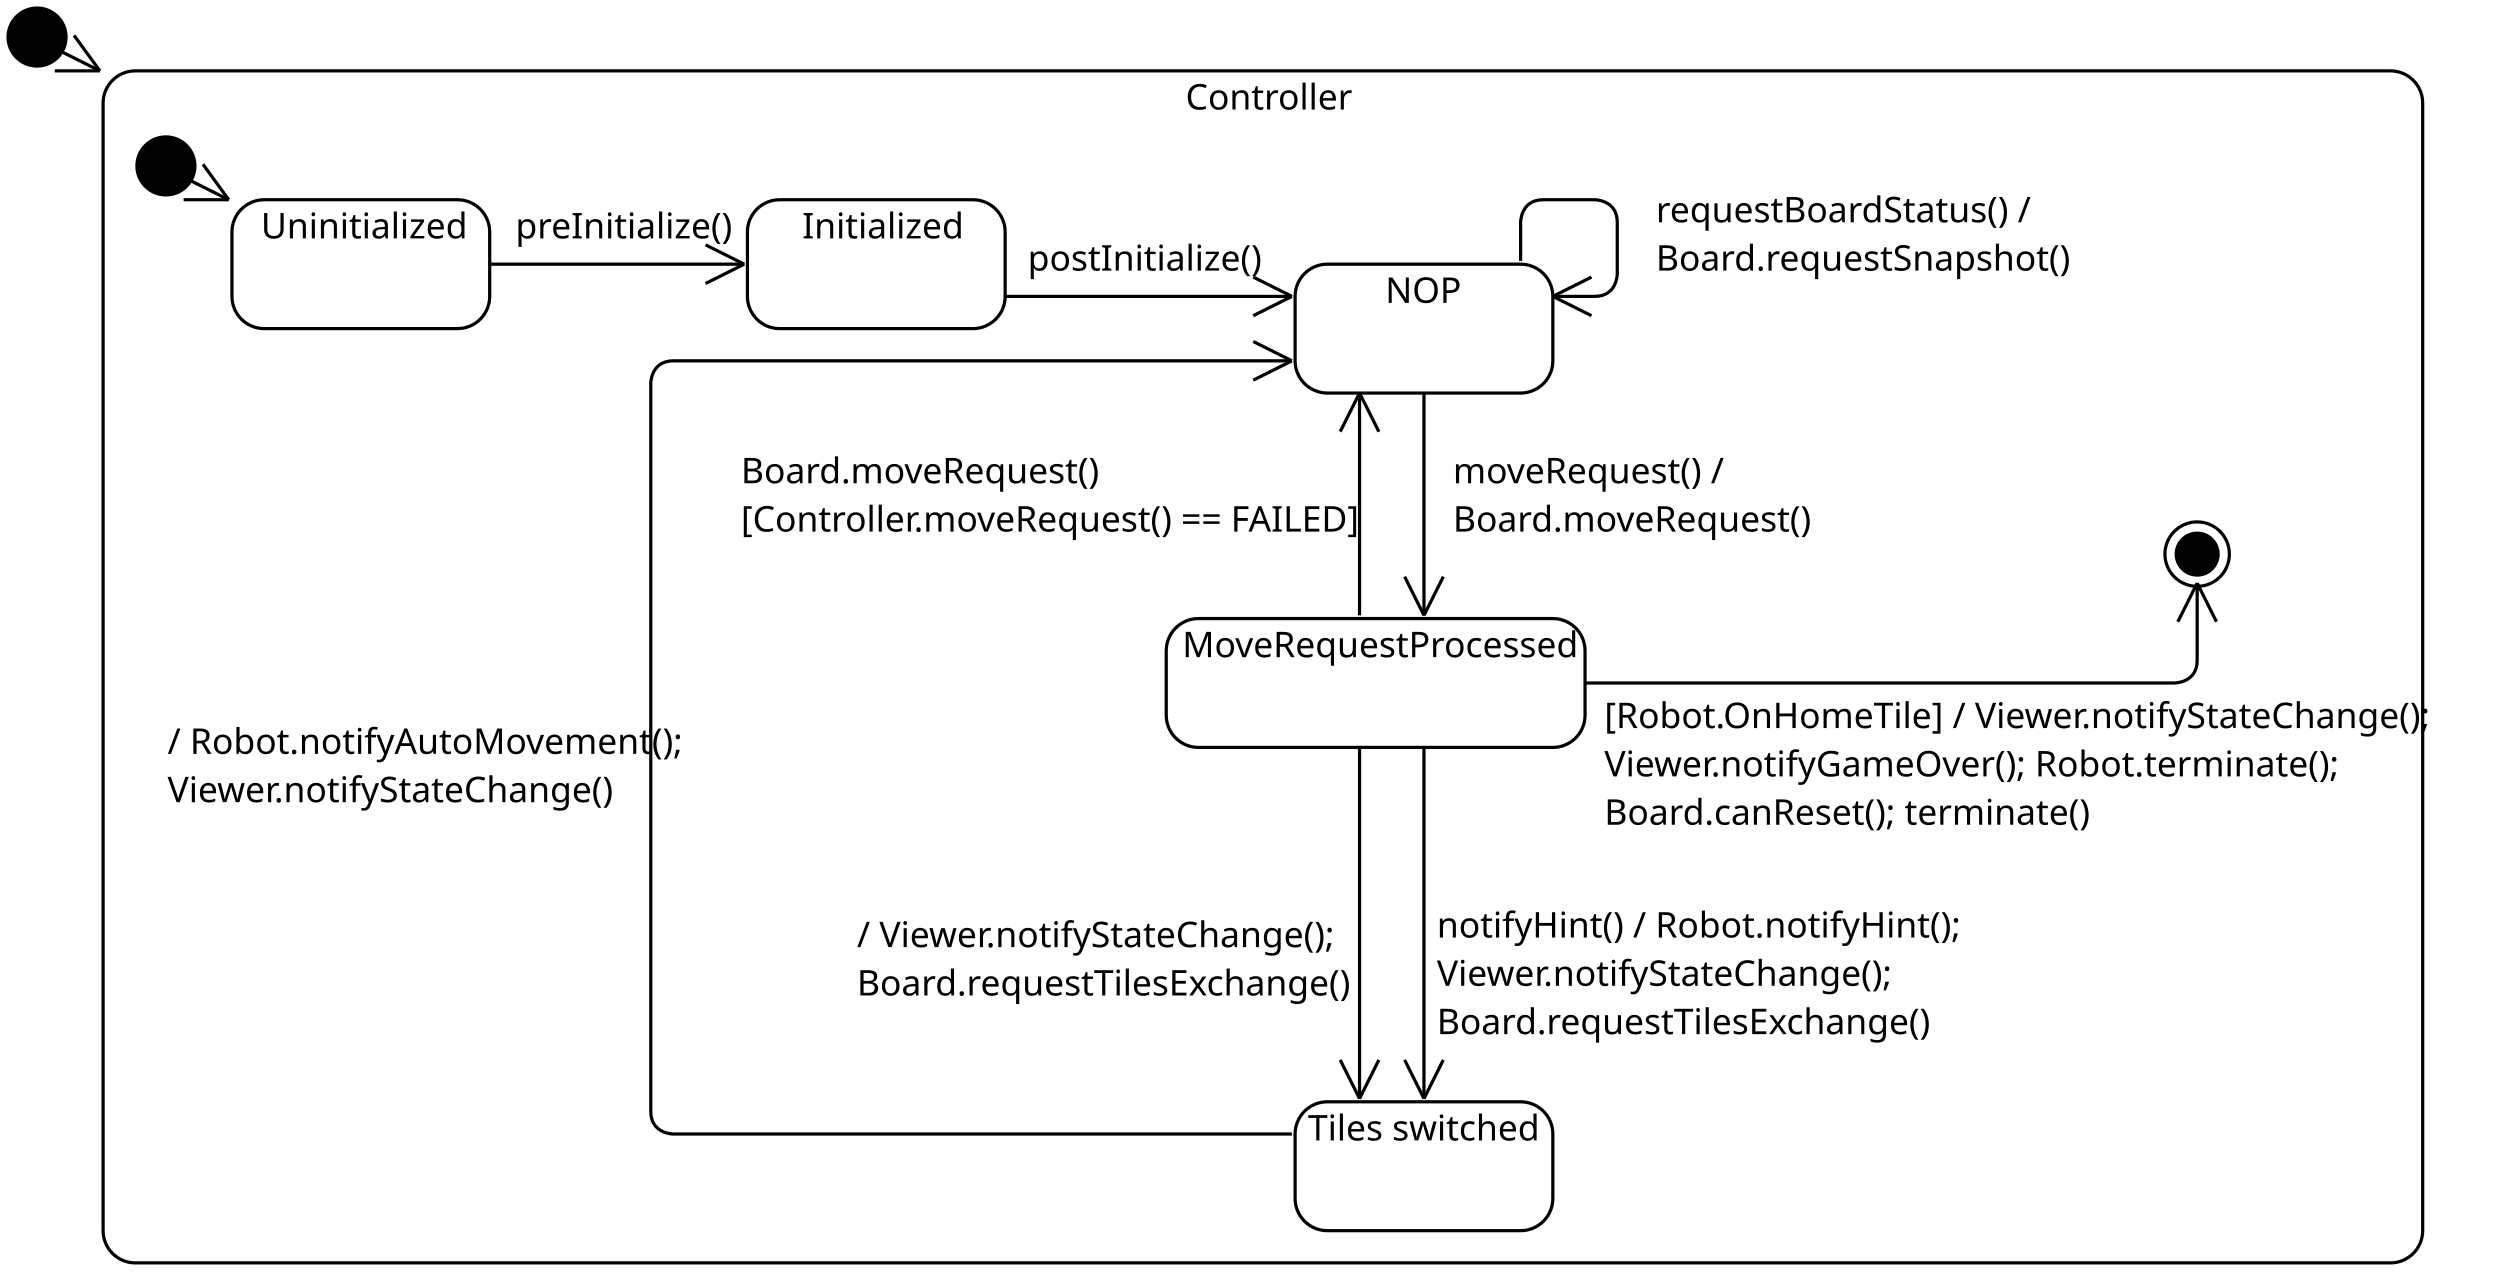
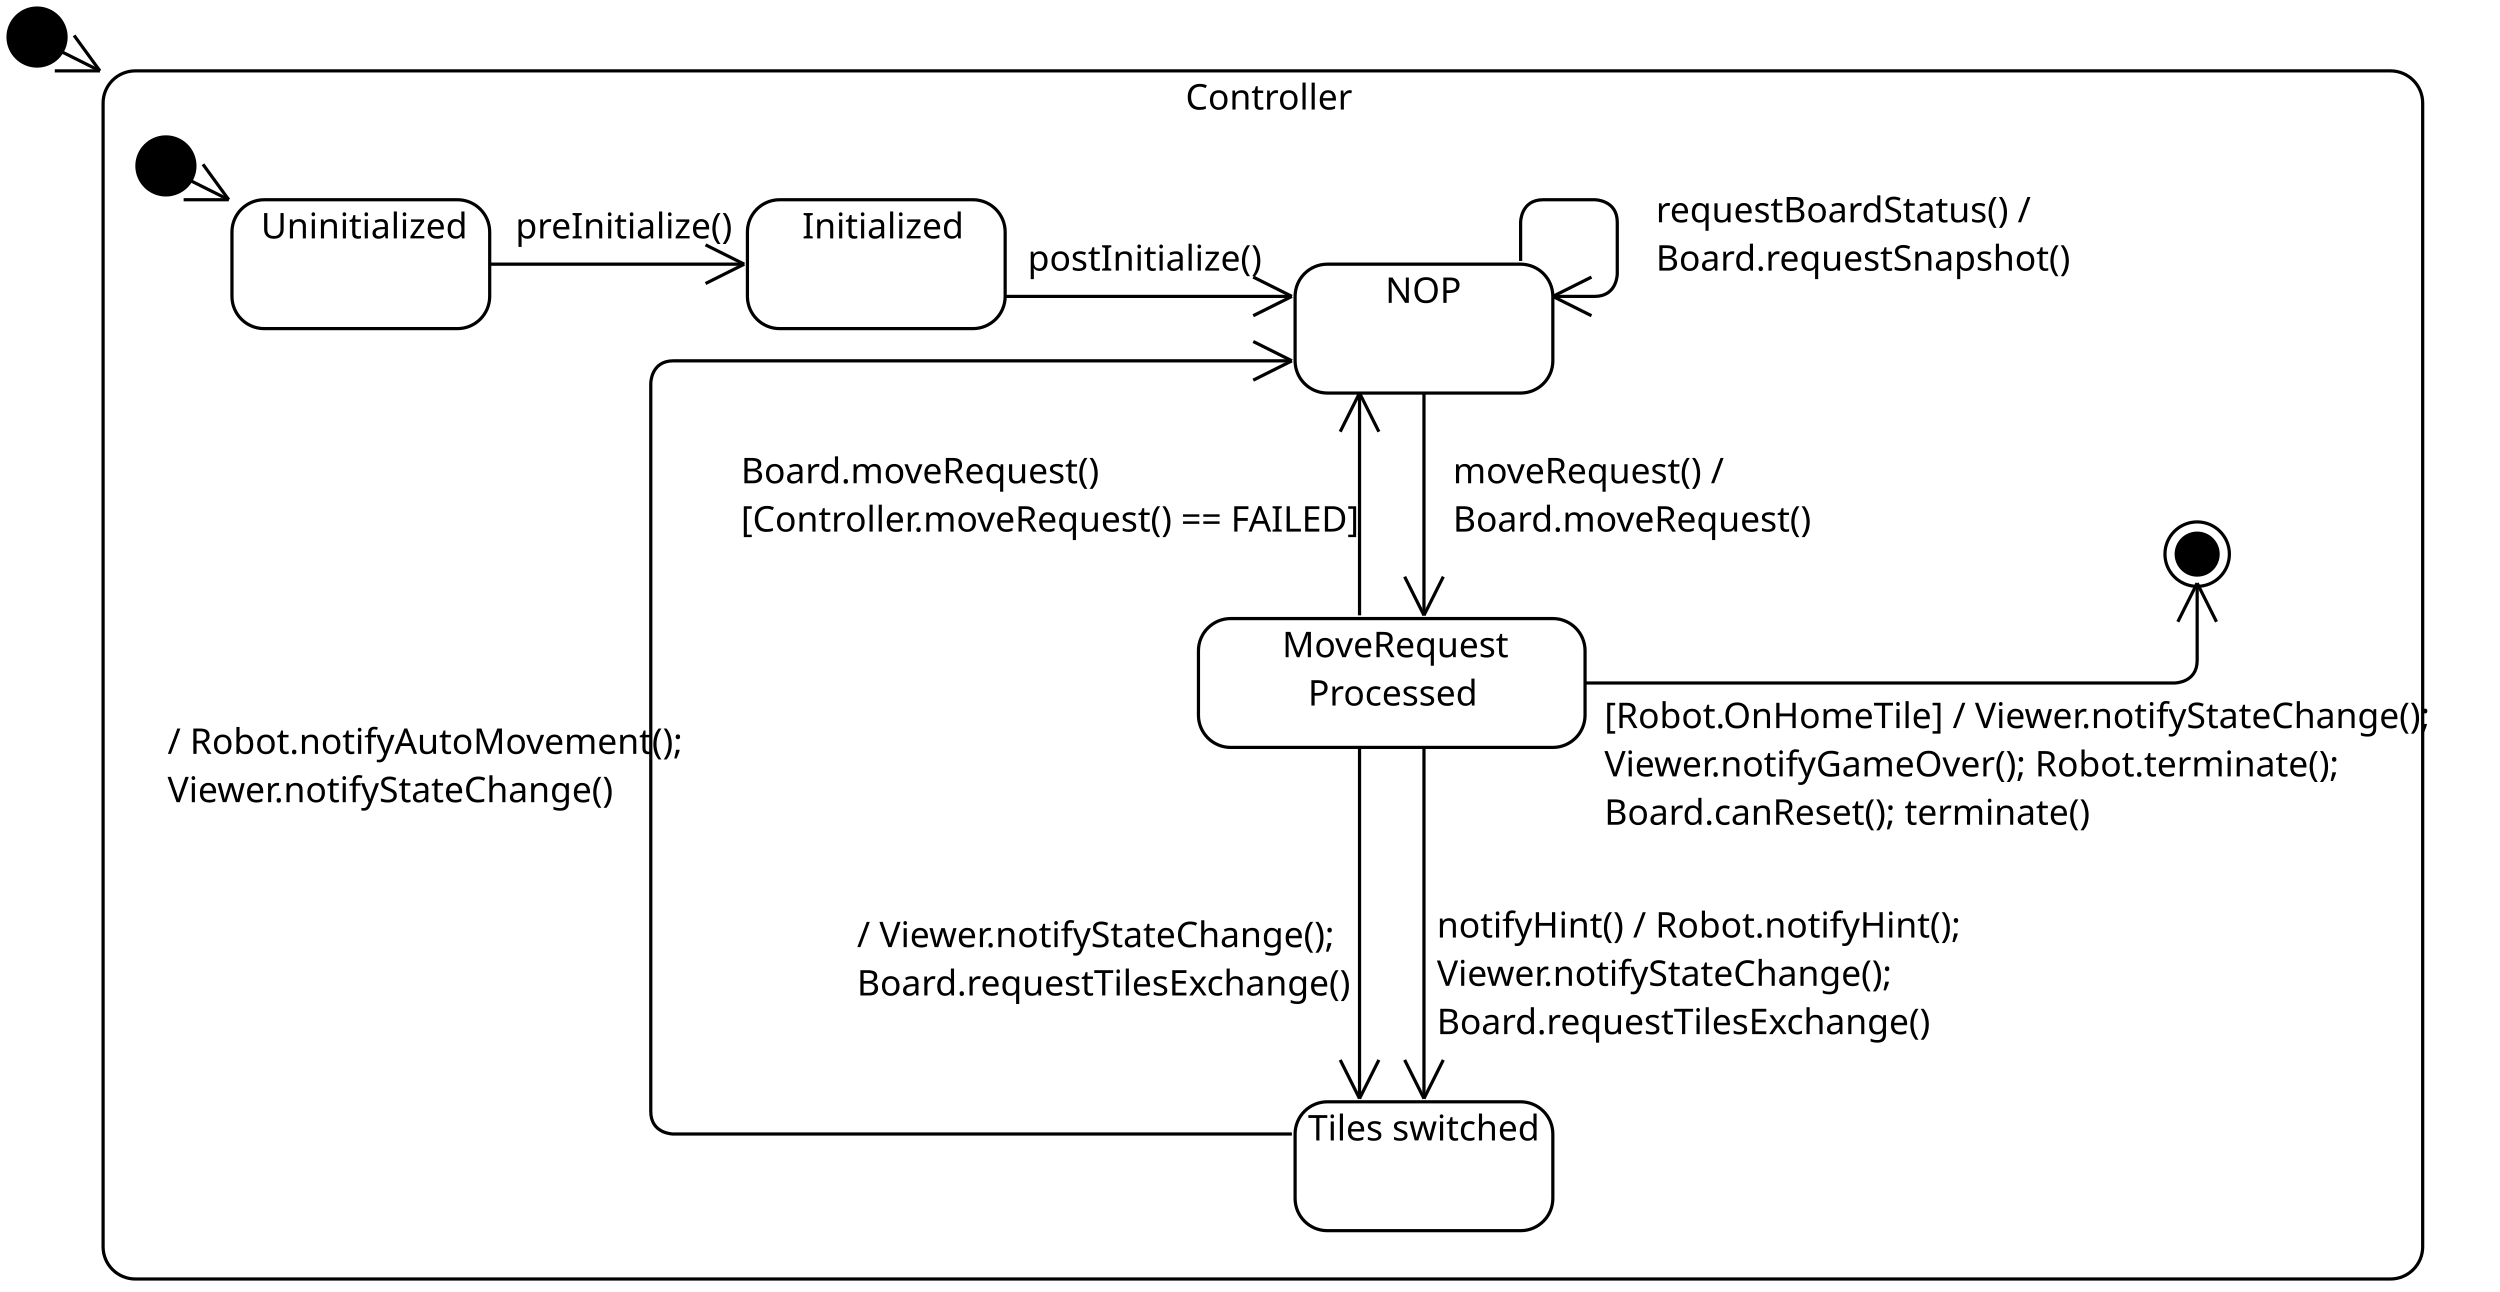
- <svg xmlns="http://www.w3.org/2000/svg" fill-opacity="0" color-rendering="auto" color-interpolation="auto" stroke="rgb(0,0,0)" text-rendering="auto" stroke-linecap="square" width="776" stroke-miterlimit="10" stroke-opacity="0" shape-rendering="auto" fill="rgb(0,0,0)" stroke-dasharray="none" font-weight="normal" stroke-width="1" height="396" font-family="'Dialog'" font-style="normal" stroke-linejoin="miter" font-size="12" stroke-dashoffset="0" image-rendering="auto">
+ <svg xmlns="http://www.w3.org/2000/svg" fill-opacity="0" color-rendering="auto" color-interpolation="auto" stroke="rgb(0,0,0)" text-rendering="auto" stroke-linecap="square" width="776" stroke-miterlimit="10" stroke-opacity="0" shape-rendering="auto" fill="rgb(0,0,0)" stroke-dasharray="none" font-weight="normal" stroke-width="1" height="401" font-family="'Dialog'" font-style="normal" stroke-linejoin="miter" font-size="12" stroke-dashoffset="0" image-rendering="auto">
  <defs id="genericDefs" />
  <g>
    <defs id="defs1">
      <clipPath clipPathUnits="userSpaceOnUse" id="clipPath1">
        <path d="M-7 -7 L31 -7 L31 31 L-7 31 L-7 -7 Z" />
      </clipPath>
      <clipPath clipPathUnits="userSpaceOnUse" id="clipPath2">
-         <path d="M-7 -7 L731 -7 L731 381 L-7 381 L-7 -7 Z" />
+         <path d="M-7 -7 L731 -7 L731 386 L-7 386 L-7 -7 Z" />
      </clipPath>
      <clipPath clipPathUnits="userSpaceOnUse" id="clipPath3">
-         <path d="M-7 -7 L731 -7 L731 366 L-7 366 L-7 -7 Z" />
+         <path d="M-7 -7 L731 -7 L731 371 L-7 371 L-7 -7 Z" />
      </clipPath>
      <clipPath clipPathUnits="userSpaceOnUse" id="clipPath4">
        <path d="M-7 -7 L91 -7 L91 51 L-7 51 L-7 -7 Z" />
      </clipPath>
      <clipPath clipPathUnits="userSpaceOnUse" id="clipPath5">
-         <path d="M-7 -7 L141 -7 L141 51 L-7 51 L-7 -7 Z" />
+         <path d="M-7 -7 L131 -7 L131 51 L-7 51 L-7 -7 Z" />
      </clipPath>
      <clipPath clipPathUnits="userSpaceOnUse" id="clipPath6">
        <path d="M-80 -15 L160 -15 L160 30 L-80 30 L-80 -15 Z" />
      </clipPath>
      <clipPath clipPathUnits="userSpaceOnUse" id="clipPath7">
-         <path d="M-130 -15 L260 -15 L260 30 L-130 30 L-130 -15 Z" />
+         <path d="M-120 -30 L240 -30 L240 60 L-120 60 L-120 -30 Z" />
      </clipPath>
      <clipPath clipPathUnits="userSpaceOnUse" id="clipPath8">
        <path d="M-720 -15 L1440 -15 L1440 30 L-720 30 L-720 -15 Z" />
      </clipPath>
      <clipPath clipPathUnits="userSpaceOnUse" id="clipPath9">
        <path d="M0 0 L134 0 L134 134 L0 134 L0 0 Z" />
      </clipPath>
      <clipPath clipPathUnits="userSpaceOnUse" id="clipPath10">
        <path d="M0 0 L104 0 L104 173 L0 173 L0 0 Z" />
      </clipPath>
      <clipPath clipPathUnits="userSpaceOnUse" id="clipPath11">
        <path d="M0 0 L294 0 L294 135 L0 135 L0 0 Z" />
      </clipPath>
      <clipPath clipPathUnits="userSpaceOnUse" id="clipPath12">
        <path d="M0 0 L193 0 L193 104 L0 104 L0 0 Z" />
      </clipPath>
      <clipPath clipPathUnits="userSpaceOnUse" id="clipPath13">
        <path d="M0 0 L104 0 L104 213 L0 213 L0 0 Z" />
      </clipPath>
      <clipPath clipPathUnits="userSpaceOnUse" id="clipPath14">
        <path d="M0 0 L303 0 L303 344 L0 344 L0 0 Z" />
      </clipPath>
      <clipPath clipPathUnits="userSpaceOnUse" id="clipPath15">
        <path d="M0 0 L116 0 L116 110 L0 110 L0 0 Z" />
      </clipPath>
      <clipPath clipPathUnits="userSpaceOnUse" id="clipPath16">
        <path d="M0 0 L183 0 L183 104 L0 104 L0 0 Z" />
      </clipPath>
      <clipPath clipPathUnits="userSpaceOnUse" id="clipPath17">
        <path d="M-83 -15 L166 -15 L166 30 L-83 30 L-83 -15 Z" />
      </clipPath>
      <clipPath clipPathUnits="userSpaceOnUse" id="clipPath18">
        <path d="M-190 -50 L380 -50 L380 100 L-190 100 L-190 -50 Z" />
      </clipPath>
      <clipPath clipPathUnits="userSpaceOnUse" id="clipPath19">
        <path d="M-180 -60 L360 -60 L360 120 L-180 120 L-180 -60 Z" />
      </clipPath>
      <clipPath clipPathUnits="userSpaceOnUse" id="clipPath20">
        <path d="M-200 -50 L400 -50 L400 100 L-200 100 L-200 -50 Z" />
      </clipPath>
      <clipPath clipPathUnits="userSpaceOnUse" id="clipPath21">
        <path d="M-88 -16 L176 -16 L176 32 L-88 32 L-88 -16 Z" />
      </clipPath>
      <clipPath clipPathUnits="userSpaceOnUse" id="clipPath22">
        <path d="M-210 -50 L420 -50 L420 100 L-210 100 L-210 -50 Z" />
      </clipPath>
      <clipPath clipPathUnits="userSpaceOnUse" id="clipPath23">
        <path d="M-300 -50 L600 -50 L600 100 L-300 100 L-300 -50 Z" />
      </clipPath>
      <clipPath clipPathUnits="userSpaceOnUse" id="clipPath24">
        <path d="M-130 -50 L260 -50 L260 100 L-130 100 L-130 -50 Z" />
      </clipPath>
      <clipPath clipPathUnits="userSpaceOnUse" id="clipPath25">
        <path d="M-150 -60 L300 -60 L300 120 L-150 120 L-150 -60 Z" />
      </clipPath>
    </defs>
    <g fill="white" text-rendering="geometricPrecision" fill-opacity="1" stroke-opacity="1" stroke="white">
-       <rect x="0" width="776" height="396" y="0" stroke="none" />
+       <rect x="0" width="776" height="401" y="0" stroke="none" />
    </g>
    <g font-size="11" transform="translate(2,2)" fill-opacity="1" fill="black" text-rendering="geometricPrecision" font-family="sans-serif" stroke="black" stroke-opacity="1">
      <circle r="9.5" clip-path="url(#clipPath1)" cx="9.5" cy="9.5" stroke="none" />
    </g>
    <g font-size="11" stroke-linecap="butt" transform="translate(32,22)" fill-opacity="1" fill="black" text-rendering="geometricPrecision" font-family="sans-serif" stroke-linejoin="round" stroke="black" stroke-opacity="1" stroke-miterlimit="0">
-       <rect x="0" y="0" clip-path="url(#clipPath2)" fill="none" width="720" rx="10" ry="10" height="370" />
+       <rect x="0" y="0" clip-path="url(#clipPath2)" fill="none" width="720" rx="10" ry="10" height="375" />
    </g>
    <g font-size="11" transform="translate(42,42)" fill-opacity="1" fill="black" text-rendering="geometricPrecision" font-family="sans-serif" stroke="black" stroke-opacity="1">
      <circle r="9.5" clip-path="url(#clipPath1)" cx="9.5" cy="9.5" stroke="none" />
    </g>
    <g font-size="11" stroke-linecap="butt" transform="translate(232,62)" fill-opacity="1" fill="black" text-rendering="geometricPrecision" font-family="sans-serif" stroke-linejoin="round" stroke="black" stroke-opacity="1" stroke-miterlimit="0">
      <rect x="0" y="0" clip-path="url(#clipPath4)" fill="none" width="80" rx="10" ry="10" height="40" />
    </g>
    <g font-size="11" stroke-linecap="butt" transform="translate(402,82)" fill-opacity="1" fill="black" text-rendering="geometricPrecision" font-family="sans-serif" stroke-linejoin="round" stroke="black" stroke-opacity="1" stroke-miterlimit="0">
      <rect x="0" y="0" clip-path="url(#clipPath4)" fill="none" width="80" rx="10" ry="10" height="40" />
    </g>
    <g font-size="11" stroke-linecap="butt" transform="translate(402,342)" fill-opacity="1" fill="black" text-rendering="geometricPrecision" font-family="sans-serif" stroke-linejoin="round" stroke="black" stroke-opacity="1" stroke-miterlimit="0">
      <rect x="0" y="0" clip-path="url(#clipPath4)" fill="none" width="80" rx="10" ry="10" height="40" />
    </g>
-     <g font-size="11" transform="translate(362,192)" fill-opacity="1" fill="white" text-rendering="geometricPrecision" font-family="sans-serif" stroke="white" stroke-opacity="1">
-       <rect x="0" y="0" clip-path="url(#clipPath5)" width="130" rx="10" ry="10" height="40" stroke="none" />
-     </g>
-     <g font-size="11" stroke-linecap="butt" transform="translate(362,192)" fill-opacity="1" fill="black" text-rendering="geometricPrecision" font-family="sans-serif" stroke-linejoin="round" stroke="black" stroke-opacity="1" stroke-miterlimit="0">
-       <rect x="0" y="0" clip-path="url(#clipPath5)" fill="none" width="130" rx="10" ry="10" height="40" />
+     <g font-size="11" transform="translate(372,192)" fill-opacity="1" fill="white" text-rendering="geometricPrecision" font-family="sans-serif" stroke="white" stroke-opacity="1">
+       <rect x="0" y="0" clip-path="url(#clipPath5)" width="120" rx="10" ry="10" height="40" stroke="none" />
+     </g>
+     <g font-size="11" stroke-linecap="butt" transform="translate(372,192)" fill-opacity="1" fill="black" text-rendering="geometricPrecision" font-family="sans-serif" stroke-linejoin="round" stroke="black" stroke-opacity="1" stroke-miterlimit="0">
+       <rect x="0" y="0" clip-path="url(#clipPath5)" fill="none" width="120" rx="10" ry="10" height="40" />
    </g>
    <g font-size="11" transform="translate(672,162)" fill-opacity="1" fill="black" text-rendering="geometricPrecision" font-family="sans-serif" stroke="black" stroke-opacity="1">
      <circle r="7" clip-path="url(#clipPath1)" cx="10" cy="10" stroke="none" />
      <circle stroke-linecap="butt" clip-path="url(#clipPath1)" fill="none" stroke-linejoin="round" r="10" cx="10" cy="10" stroke-miterlimit="0" />
    </g>
    <g font-size="11" transform="translate(72,62)" fill-opacity="1" fill="white" text-rendering="geometricPrecision" font-family="sans-serif" stroke="white" stroke-opacity="1">
      <rect x="0" y="0" clip-path="url(#clipPath4)" width="80" rx="10" ry="10" height="40" stroke="none" />
    </g>
    <g font-size="11" stroke-linecap="butt" transform="translate(72,62)" fill-opacity="1" fill="black" text-rendering="geometricPrecision" font-family="sans-serif" stroke-linejoin="round" stroke="black" stroke-opacity="1" stroke-miterlimit="0">
      <rect x="0" y="0" clip-path="url(#clipPath4)" fill="none" width="80" rx="10" ry="10" height="40" />
    </g>
    <g font-size="11" transform="translate(72,62)" fill-opacity="1" fill="black" text-rendering="geometricPrecision" font-family="sans-serif" stroke="black" stroke-opacity="1">
      <text x="9" xml:space="preserve" y="12" clip-path="url(#clipPath6)" stroke="none">Uninitialized</text>
    </g>
-     <g font-size="11" transform="translate(362,192)" fill-opacity="1" fill="black" text-rendering="geometricPrecision" font-family="sans-serif" stroke="black" stroke-opacity="1">
-       <text x="5" xml:space="preserve" y="12" clip-path="url(#clipPath7)" stroke="none">MoveRequestProcessed</text>
+     <g font-size="11" transform="translate(372,192)" fill-opacity="1" fill="black" text-rendering="geometricPrecision" font-family="sans-serif" stroke="black" stroke-opacity="1">
+       <text x="26" xml:space="preserve" y="12" clip-path="url(#clipPath7)" stroke="none">MoveRequest</text>
+       <text x="34" xml:space="preserve" y="27" clip-path="url(#clipPath7)" stroke="none">Processed</text>
    </g>
    <g font-size="11" transform="translate(402,342)" fill-opacity="1" fill="black" text-rendering="geometricPrecision" font-family="sans-serif" stroke="black" stroke-opacity="1">
      <text x="4" xml:space="preserve" y="12" clip-path="url(#clipPath6)" stroke="none">Tiles switched</text>
    </g>
    <g font-size="11" transform="translate(402,82)" fill-opacity="1" fill="black" text-rendering="geometricPrecision" font-family="sans-serif" stroke="black" stroke-opacity="1">
      <text x="28" xml:space="preserve" y="12" clip-path="url(#clipPath6)" stroke="none">NOP</text>
    </g>
    <g font-size="11" transform="translate(232,62)" fill-opacity="1" fill="black" text-rendering="geometricPrecision" font-family="sans-serif" stroke="black" stroke-opacity="1">
      <text x="17" xml:space="preserve" y="12" clip-path="url(#clipPath6)" stroke="none">Initialized</text>
    </g>
    <g font-size="11" transform="translate(32,22)" fill-opacity="1" fill="black" text-rendering="geometricPrecision" font-family="sans-serif" stroke="black" stroke-opacity="1">
      <text x="336" xml:space="preserve" y="12" clip-path="url(#clipPath8)" stroke="none">Controller</text>
    </g>
    <g font-size="11" stroke-linecap="butt" transform="translate(422,12)" fill-opacity="1" fill="black" text-rendering="geometricPrecision" font-family="sans-serif" stroke-linejoin="round" stroke="black" stroke-opacity="1">
      <path fill="none" d="M50 69 L50 57 C50 57 50 50 57 50 M57 50 L73 50 C73 50 80 50 80 57 M80 57 L80 73 C80 73 80 80 73 80 M73 80 L60 80" clip-path="url(#clipPath9)" />
      <line y2="86" fill="none" x1="60" clip-path="url(#clipPath9)" x2="72" y1="80" />
      <line y2="74" fill="none" x1="60" clip-path="url(#clipPath9)" x2="72" y1="80" />
    </g>
    <g font-size="11" stroke-linecap="butt" transform="translate(392,72)" fill-opacity="1" fill="black" text-rendering="geometricPrecision" font-family="sans-serif" stroke-linejoin="round" stroke="black" stroke-opacity="1">
      <line y2="119" fill="none" x1="50" clip-path="url(#clipPath10)" x2="50" y1="50" />
      <line y2="107" fill="none" x1="50" clip-path="url(#clipPath10)" x2="56" y1="119" />
      <line y2="107" fill="none" x1="50" clip-path="url(#clipPath10)" x2="44" y1="119" />
    </g>
    <g font-size="11" stroke-linecap="butt" transform="translate(442,131)" fill-opacity="1" fill="black" text-rendering="geometricPrecision" font-family="sans-serif" stroke-linejoin="round" stroke="black" stroke-opacity="1">
      <path fill="none" d="M50 81 L233 81 C233 81 240 81 240 74 M240 74 L240 50" clip-path="url(#clipPath11)" />
      <line y2="62" fill="none" x1="240" clip-path="url(#clipPath11)" x2="234" y1="50" />
      <line y2="62" fill="none" x1="240" clip-path="url(#clipPath11)" x2="246" y1="50" />
    </g>
    <g font-size="11" stroke-linecap="butt" transform="translate(372,72)" fill-opacity="1" fill="black" text-rendering="geometricPrecision" font-family="sans-serif" stroke-linejoin="round" stroke="black" stroke-opacity="1">
      <line y2="50" fill="none" x1="50" clip-path="url(#clipPath10)" x2="50" y1="119" />
      <line y2="62" fill="none" x1="50" clip-path="url(#clipPath10)" x2="44" y1="50" />
      <line y2="62" fill="none" x1="50" clip-path="url(#clipPath10)" x2="56" y1="50" />
    </g>
    <g font-size="11" stroke-linecap="butt" transform="translate(262,42)" fill-opacity="1" fill="black" text-rendering="geometricPrecision" font-family="sans-serif" stroke-linejoin="round" stroke="black" stroke-opacity="1">
      <line y2="50" fill="none" x1="50" clip-path="url(#clipPath12)" x2="139" y1="50" />
      <line y2="44" fill="none" x1="139" clip-path="url(#clipPath12)" x2="127" y1="50" />
      <line y2="56" fill="none" x1="139" clip-path="url(#clipPath12)" x2="127" y1="50" />
    </g>
    <g font-size="11" stroke-linecap="butt" transform="translate(372,182)" fill-opacity="1" fill="black" text-rendering="geometricPrecision" font-family="sans-serif" stroke-linejoin="round" stroke="black" stroke-opacity="1">
      <line y2="159" fill="none" x1="50" clip-path="url(#clipPath13)" x2="50" y1="50" />
      <line y2="147" fill="none" x1="50" clip-path="url(#clipPath13)" x2="56" y1="159" />
      <line y2="147" fill="none" x1="50" clip-path="url(#clipPath13)" x2="44" y1="159" />
    </g>
    <g font-size="11" stroke-linecap="butt" transform="translate(392,182)" fill-opacity="1" fill="black" text-rendering="geometricPrecision" font-family="sans-serif" stroke-linejoin="round" stroke="black" stroke-opacity="1">
      <line y2="159" fill="none" x1="50" clip-path="url(#clipPath13)" x2="50" y1="50" />
      <line y2="147" fill="none" x1="50" clip-path="url(#clipPath13)" x2="56" y1="159" />
      <line y2="147" fill="none" x1="50" clip-path="url(#clipPath13)" x2="44" y1="159" />
    </g>
    <g font-size="11" stroke-linecap="butt" transform="translate(152,62)" fill-opacity="1" fill="black" text-rendering="geometricPrecision" font-family="sans-serif" stroke-linejoin="round" stroke="black" stroke-opacity="1">
      <path fill="none" d="M249 290 L57 290 C57 290 50 290 50 283 M50 283 L50 57 C50 57 50 50 57 50 M57 50 L249 50" clip-path="url(#clipPath14)" />
      <line y2="44" fill="none" x1="249" clip-path="url(#clipPath14)" x2="237" y1="50" />
      <line y2="56" fill="none" x1="249" clip-path="url(#clipPath14)" x2="237" y1="50" />
    </g>
    <g font-size="11" stroke-linecap="butt" transform="translate(9,6)" fill-opacity="1" fill="black" text-rendering="geometricPrecision" font-family="sans-serif" stroke-linejoin="round" stroke="black" stroke-opacity="1">
      <line y2="56" fill="none" x1="50" clip-path="url(#clipPath15)" x2="62" y1="50" />
      <line y2="45" fill="none" x1="62" clip-path="url(#clipPath15)" x2="54" y1="56" />
      <line y2="56" fill="none" x1="62" clip-path="url(#clipPath15)" x2="48" y1="56" />
    </g>
    <g font-size="11" stroke-linecap="butt" transform="translate(102,32)" fill-opacity="1" fill="black" text-rendering="geometricPrecision" font-family="sans-serif" stroke-linejoin="round" stroke="black" stroke-opacity="1">
      <line y2="50" fill="none" x1="50" clip-path="url(#clipPath16)" x2="129" y1="50" />
      <line y2="44" fill="none" x1="129" clip-path="url(#clipPath16)" x2="117" y1="50" />
      <line y2="56" fill="none" x1="129" clip-path="url(#clipPath16)" x2="117" y1="50" />
    </g>
    <g font-size="11" stroke-linecap="butt" transform="translate(-31,-34)" fill-opacity="1" fill="black" text-rendering="geometricPrecision" font-family="sans-serif" stroke-linejoin="round" stroke="black" stroke-opacity="1">
      <line y2="56" fill="none" x1="50" clip-path="url(#clipPath15)" x2="62" y1="50" />
      <line y2="45" fill="none" x1="62" clip-path="url(#clipPath15)" x2="54" y1="56" />
      <line y2="56" fill="none" x1="62" clip-path="url(#clipPath15)" x2="48" y1="56" />
    </g>
    <g font-size="11" transform="translate(150,62)" fill-opacity="1" fill="black" text-rendering="geometricPrecision" font-family="sans-serif" stroke="black" stroke-opacity="1">
      <text x="10" xml:space="preserve" y="12" clip-path="url(#clipPath17)" stroke="none">preInitialize()</text>
    </g>
    <g font-size="11" transform="translate(32,212)" fill-opacity="1" fill="black" text-rendering="geometricPrecision" font-family="sans-serif" stroke="black" stroke-opacity="1">
      <text x="20" xml:space="preserve" y="22" clip-path="url(#clipPath18)" stroke="none">/ Robot.notifyAutoMovement();</text>
      <text x="20" xml:space="preserve" y="37" clip-path="url(#clipPath18)" stroke="none">Viewer.notifyStateChange()</text>
    </g>
    <g font-size="11" transform="translate(432,272)" fill-opacity="1" fill="black" text-rendering="geometricPrecision" font-family="sans-serif" stroke="black" stroke-opacity="1">
      <text x="14" xml:space="preserve" y="19" clip-path="url(#clipPath19)" stroke="none">notifyHint() / Robot.notifyHint();</text>
      <text x="14" xml:space="preserve" y="34" clip-path="url(#clipPath19)" stroke="none">Viewer.notifyStateChange();</text>
      <text x="14" xml:space="preserve" y="49" clip-path="url(#clipPath19)" stroke="none">Board.requestTilesExchange()</text>
    </g>
    <g font-size="11" transform="translate(242,272)" fill-opacity="1" fill="black" text-rendering="geometricPrecision" font-family="sans-serif" stroke="black" stroke-opacity="1">
      <text x="24" xml:space="preserve" y="22" clip-path="url(#clipPath20)" stroke="none">/ Viewer.notifyStateChange();</text>
      <text x="24" xml:space="preserve" y="37" clip-path="url(#clipPath20)" stroke="none">Board.requestTilesExchange()</text>
    </g>
    <g font-size="11" transform="translate(309,72)" fill-opacity="1" fill="black" text-rendering="geometricPrecision" font-family="sans-serif" stroke="black" stroke-opacity="1">
      <text x="10" xml:space="preserve" y="12" clip-path="url(#clipPath21)" stroke="none">postInitialize()</text>
    </g>
    <g font-size="11" transform="translate(222,128)" fill-opacity="1" fill="black" text-rendering="geometricPrecision" font-family="sans-serif" stroke="black" stroke-opacity="1">
      <text x="8" xml:space="preserve" y="22" clip-path="url(#clipPath22)" stroke="none">Board.moveRequest()</text>
      <text x="8" xml:space="preserve" y="37" clip-path="url(#clipPath22)" stroke="none">[Controller.moveRequest() == FAILED]</text>
    </g>
    <g font-size="11" transform="translate(472,212)" fill-opacity="1" fill="black" text-rendering="geometricPrecision" font-family="sans-serif" stroke="black" stroke-opacity="1">
      <text x="26" xml:space="preserve" y="14" clip-path="url(#clipPath23)" stroke="none">[Robot.OnHomeTile] / Viewer.notifyStateChange();</text>
      <text x="26" xml:space="preserve" y="29" clip-path="url(#clipPath23)" stroke="none">Viewer.notifyGameOver(); Robot.terminate();</text>
      <text x="26" xml:space="preserve" y="44" clip-path="url(#clipPath23)" stroke="none">Board.canReset(); terminate()</text>
    </g>
    <g font-size="11" transform="translate(442,128)" fill-opacity="1" fill="black" text-rendering="geometricPrecision" font-family="sans-serif" stroke="black" stroke-opacity="1">
      <text x="9" xml:space="preserve" y="22" clip-path="url(#clipPath24)" stroke="none">moveRequest() /</text>
      <text x="9" xml:space="preserve" y="37" clip-path="url(#clipPath24)" stroke="none">Board.moveRequest()</text>
    </g>
    <g font-size="11" transform="translate(502,42)" fill-opacity="1" fill="black" text-rendering="geometricPrecision" font-family="sans-serif" stroke="black" stroke-opacity="1">
      <text x="12" xml:space="preserve" y="27" clip-path="url(#clipPath25)" stroke="none">requestBoardStatus() /</text>
      <text x="12" xml:space="preserve" y="42" clip-path="url(#clipPath25)" stroke="none">Board.requestSnapshot()</text>
    </g>
-     <g font-size="10" transform="rotate(-45) translate(-281.2851,0)" fill-opacity="1" fill="rgb(120,120,120)" text-rendering="geometricPrecision" stroke="rgb(120,120,120)" stroke-opacity="1" />
+     <g font-size="10" transform="rotate(-45) translate(-284.2851,0)" fill-opacity="1" fill="rgb(120,120,120)" text-rendering="geometricPrecision" stroke="rgb(120,120,120)" stroke-opacity="1" />
  </g>
</svg>
